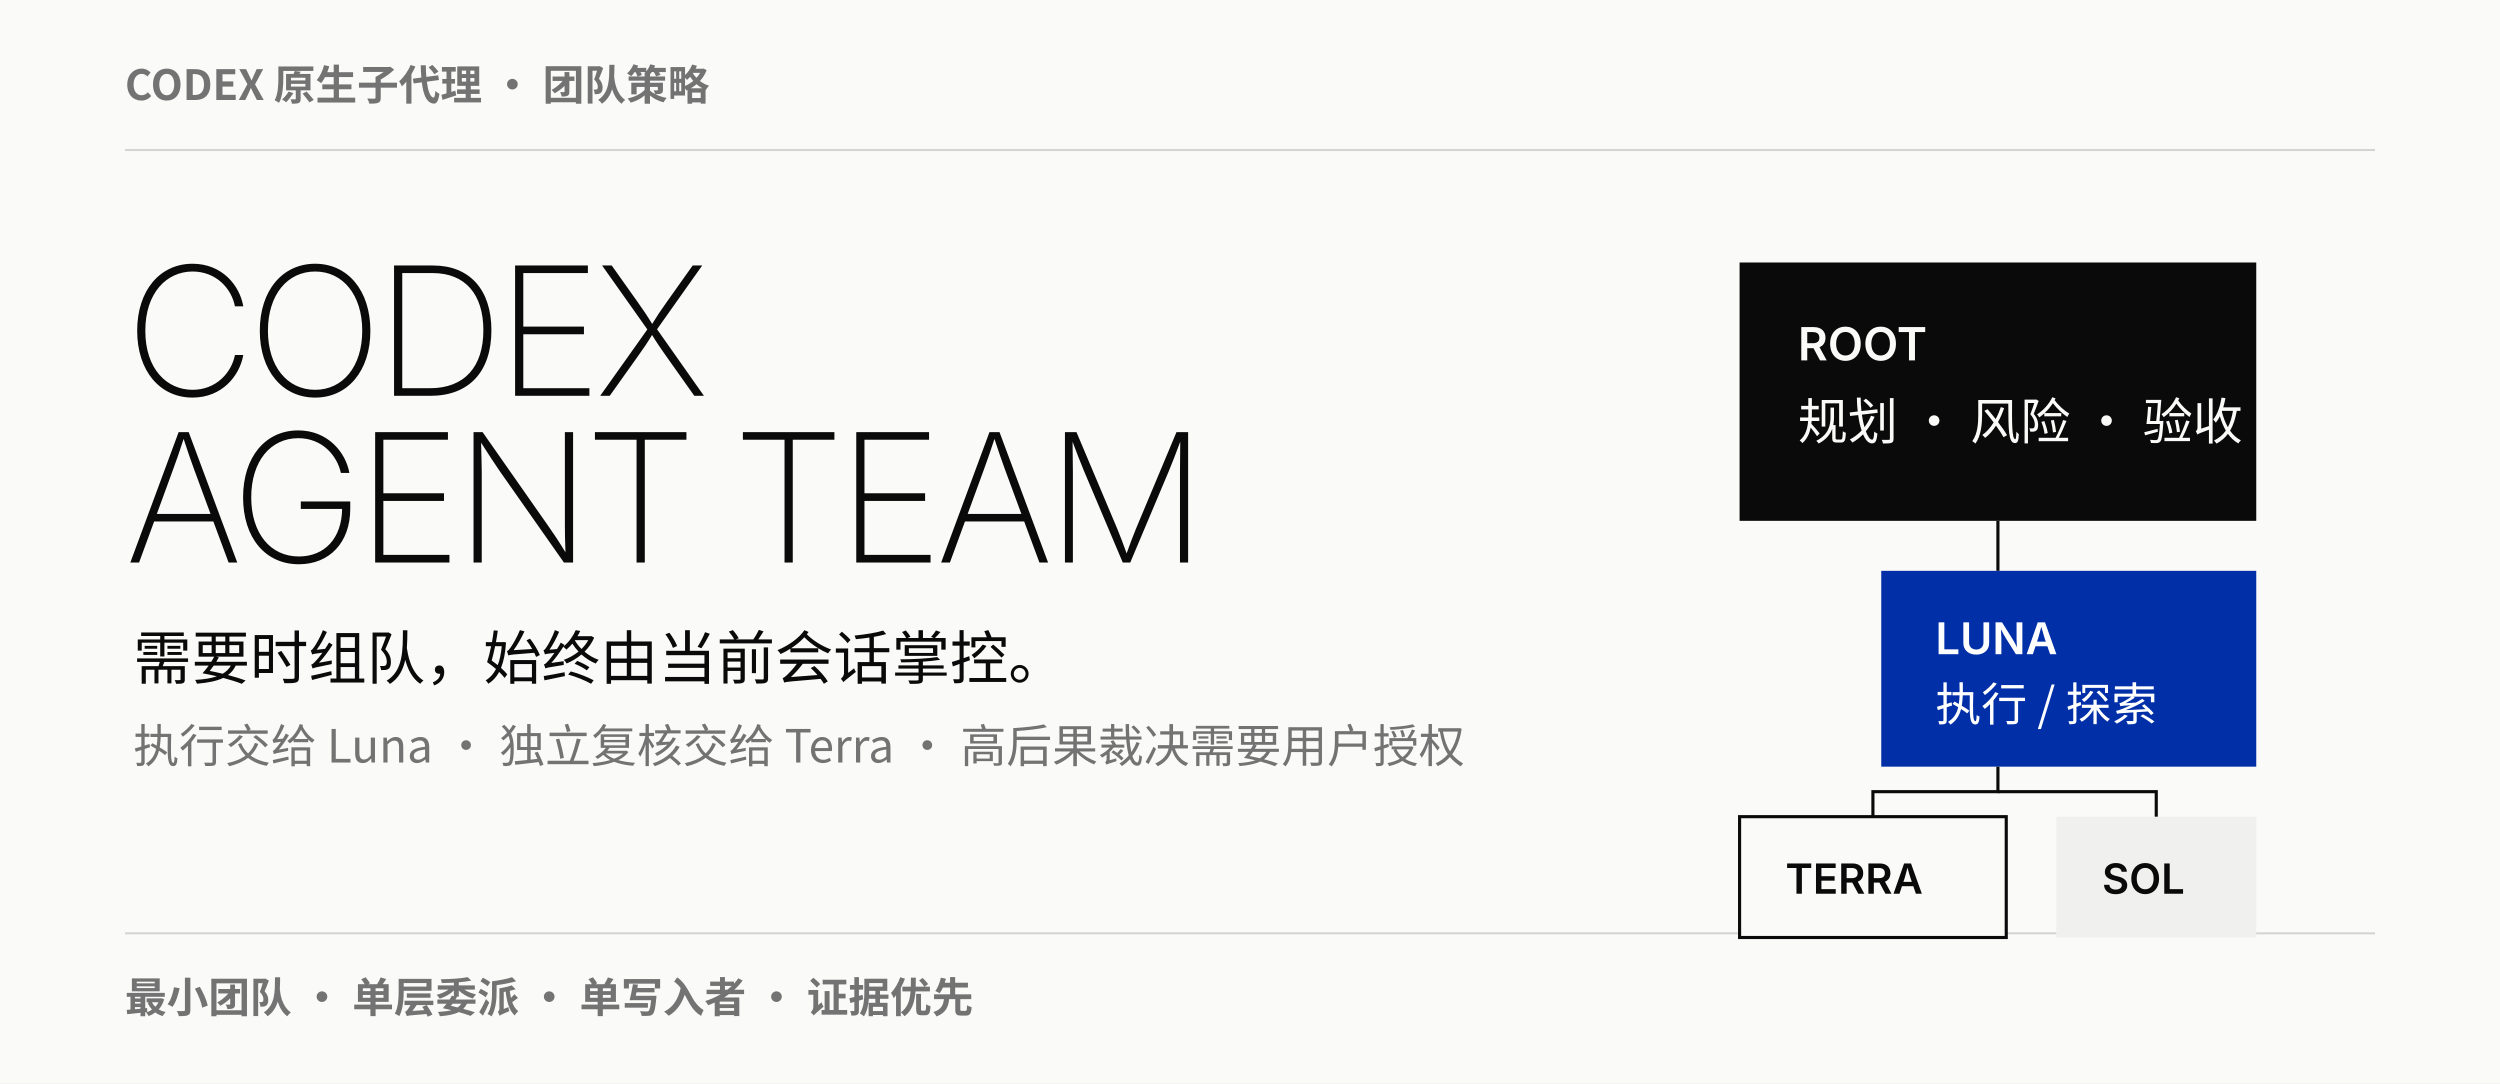
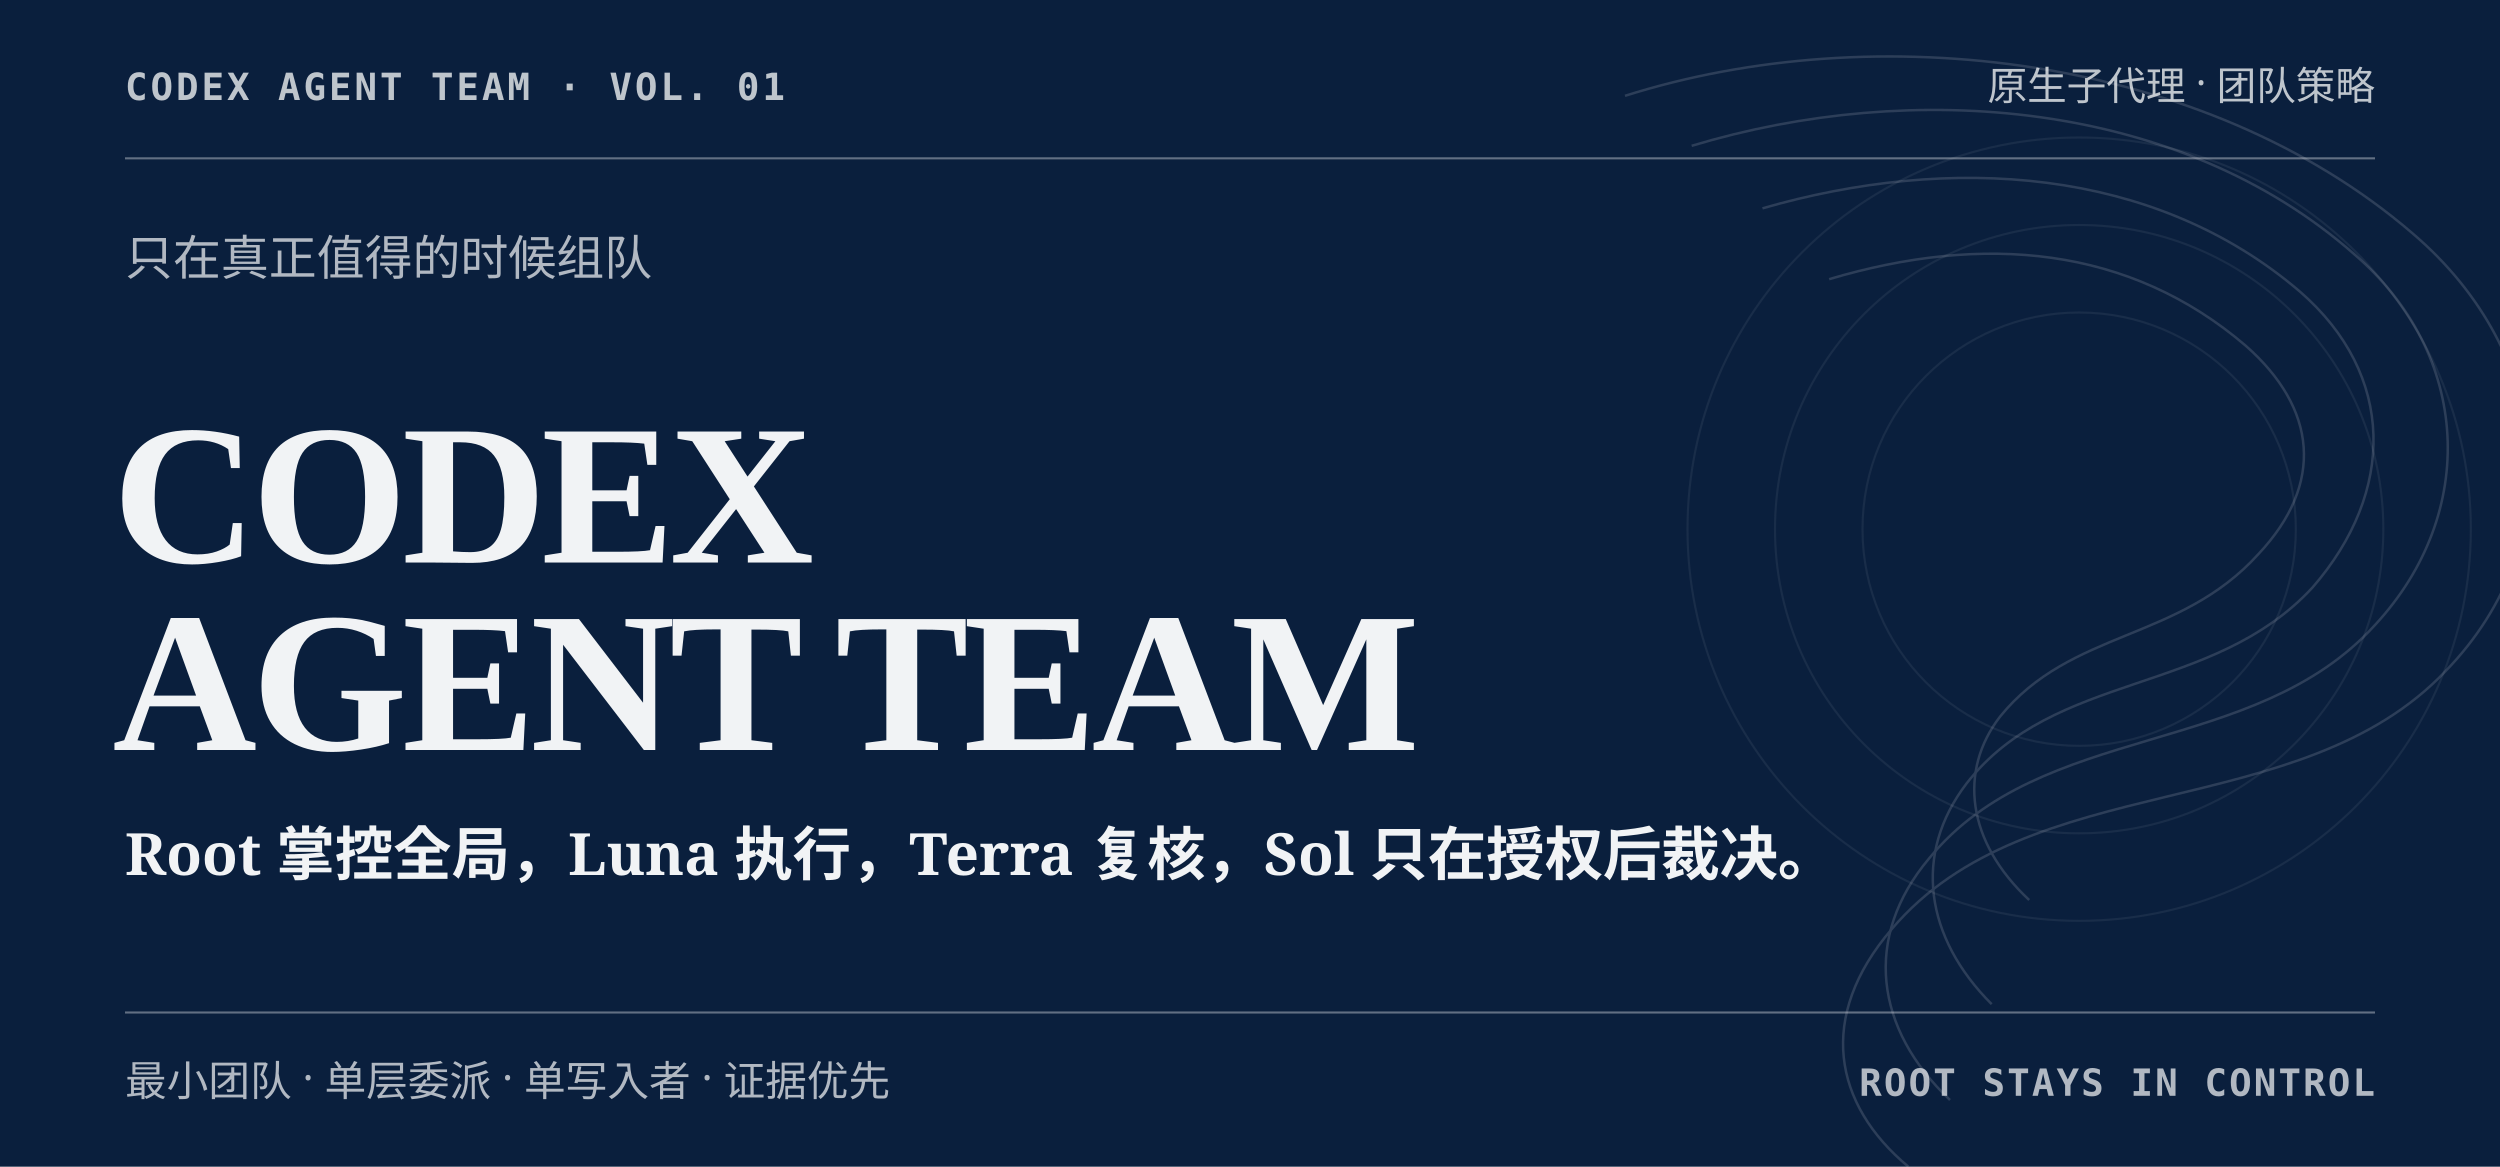
- <svg xmlns="http://www.w3.org/2000/svg" width="1200" height="520" viewBox="0 0 1200 520" role="img" aria-labelledby="title desc">
-   <rect width="1200" height="520" fill="#fafaf8" />
-   <line x1="60" y1="72" x2="1140" y2="72" stroke="#d4d4d2" stroke-width="1" />
-   <line x1="60" y1="448" x2="1140" y2="448" stroke="#d4d4d2" stroke-width="1" />
-   <g font-family="PingFang SC, Microsoft YaHei, Noto Sans CJK SC, sans-serif">
-     <text x="60" y="48" font-size="20" font-weight="600" fill="#737373">CODEX 原生子代理 · 团队策略</text>
-     <text x="60" y="190" font-family="Inter, Helvetica Neue, Arial, sans-serif" font-size="86" font-weight="200" letter-spacing="-3.5" fill="#0a0a0a">CODEX</text>
-     <text x="60" y="270" font-family="Inter, Helvetica Neue, Arial, sans-serif" font-size="86" font-weight="200" letter-spacing="-3.5" fill="#0a0a0a">AGENT TEAM</text>
-     <text x="64" y="326" font-size="28" font-weight="400" fill="#0a0a0a">需要时组队，始终由当前会话掌控。</text>
-     <text x="64" y="366" font-size="22" font-weight="500" fill="#737373">执行交给 Luna · 独立复核交给 Terra · 高后果裁决需要用户授权</text>
-     <text x="60" y="486" font-size="20" font-weight="600" fill="#737373">最小团队 · 单层委派 · 单写入者 · 证据优先</text>
+ <svg xmlns="http://www.w3.org/2000/svg" width="1200" height="560" viewBox="0 0 1200 560" role="img" aria-labelledby="title desc">
+   <rect width="1200" height="560" fill="#0a1f3d" />
+   <g fill="none" stroke="#f1f3f5" stroke-width="1.2" opacity="0.15">
+     <path d="M780 46 C900 8 1058 26 1158 112 C1226 170 1234 260 1174 322 C1104 396 974 368 908 446 C872 488 880 530 916 560" />
+     <path d="M812 70 C918 38 1046 48 1130 122 C1186 170 1190 246 1140 300 C1082 364 980 346 926 412 C894 450 900 494 936 528" />
+     <path d="M846 100 C936 74 1034 80 1104 140 C1150 180 1150 236 1110 282 C1062 334 986 322 944 376 C918 410 924 450 956 482" />
+     <path d="M878 134 C952 112 1022 118 1078 166 C1112 196 1116 232 1084 266 C1046 308 994 302 960 344 C940 370 944 404 974 432" />
  </g>
-   <g>
-     <rect x="835" y="126" width="248" height="124" fill="#0a0a0a" />
-     <text x="863" y="173" font-family="Inter, Helvetica Neue, Arial, sans-serif" font-size="22" font-weight="600" fill="#fafaf8">ROOT</text>
-     <text x="863" y="211" font-family="PingFang SC, Microsoft YaHei, Noto Sans CJK SC, sans-serif" font-size="24" font-weight="500" fill="#fafaf8">规划 · 风险 · 验收</text>
-     <rect x="903" y="274" width="180" height="94" fill="#002FA7" />
-     <text x="929" y="314" font-family="Inter, Helvetica Neue, Arial, sans-serif" font-size="21" font-weight="600" fill="#ffffff">LUNA</text>
-     <text x="929" y="346" font-family="PingFang SC, Microsoft YaHei, Noto Sans CJK SC, sans-serif" font-size="22" font-weight="500" fill="#ffffff">执行 / 探索</text>
-     <rect x="835" y="392" width="128" height="58" fill="#fafaf8" stroke="#0a0a0a" stroke-width="1.5" />
-     <text x="857" y="429" font-family="Inter, Helvetica Neue, Arial, sans-serif" font-size="20" font-weight="600" fill="#0a0a0a">TERRA</text>
-     <rect x="987" y="392" width="96" height="58" fill="#f0f0ee" />
-     <text x="1009" y="429" font-family="Inter, Helvetica Neue, Arial, sans-serif" font-size="20" font-weight="600" fill="#0a0a0a">SOL</text>
-     <path d="M959 250 V274" stroke="#0a0a0a" stroke-width="1.5" />
-     <path d="M959 368 V380 H899 V392" fill="none" stroke="#0a0a0a" stroke-width="1.5" />
-     <path d="M959 380 H1035 V392" fill="none" stroke="#0a0a0a" stroke-width="1.5" />
+   <g fill="none" stroke="#f1f3f5" stroke-width="1" opacity="0.07">
+     <circle cx="998" cy="254" r="188" />
+     <circle cx="998" cy="254" r="146" />
+     <circle cx="998" cy="254" r="104" />
  </g>
+   <line x1="60" y1="76" x2="1140" y2="76" stroke="#f1f3f5" stroke-width="1" opacity="0.38" />
+   <line x1="60" y1="486" x2="1140" y2="486" stroke="#f1f3f5" stroke-width="1" opacity="0.38" />
+   <text x="60" y="48" font-family="IBM Plex Mono, SFMono-Regular, Menlo, monospace" font-size="18" font-weight="600" letter-spacing="1.4" fill="#f1f3f5" opacity="0.78">CODEX AGENT TEAM · VOL. 01</text>
+   <text x="1140" y="48" text-anchor="end" font-family="Noto Sans SC, PingFang SC, Microsoft YaHei, sans-serif" font-size="19" font-weight="500" fill="#f1f3f5" opacity="0.78">原生子代理 · 团队策略</text>
+   <text x="60" y="132" font-family="Noto Sans SC, PingFang SC, Microsoft YaHei, sans-serif" font-size="23" font-weight="500" fill="#f1f3f5" opacity="0.72">只在真正值得的时候组队</text>
+   <text x="54" y="270" font-family="Playfair Display, Georgia, Times New Roman, serif" font-size="96" font-weight="700" letter-spacing="-2.5" fill="#f1f3f5">CODEX</text>
+   <text x="54" y="360" font-family="Playfair Display, Georgia, Times New Roman, serif" font-size="96" font-weight="700" letter-spacing="-2.5" fill="#f1f3f5">AGENT TEAM</text>
+   <text x="60" y="420" font-family="Noto Serif SC, Songti SC, STSong, Georgia, serif" font-size="28" font-weight="600" fill="#f1f3f5">Root 掌控全局，Luna 执行，Terra 复核，Sol 只在授权后裁决。</text>
+   <text x="60" y="526" font-family="Noto Sans SC, PingFang SC, Microsoft YaHei, sans-serif" font-size="20" font-weight="500" fill="#f1f3f5" opacity="0.72">最小团队 · 单层委派 · 单写入者 · 证据优先</text>
+   <text x="1140" y="526" text-anchor="end" font-family="IBM Plex Mono, SFMono-Regular, Menlo, monospace" font-size="18" font-weight="600" letter-spacing="1" fill="#f1f3f5" opacity="0.72">ROOT STAYS IN CONTROL</text>
</svg>
